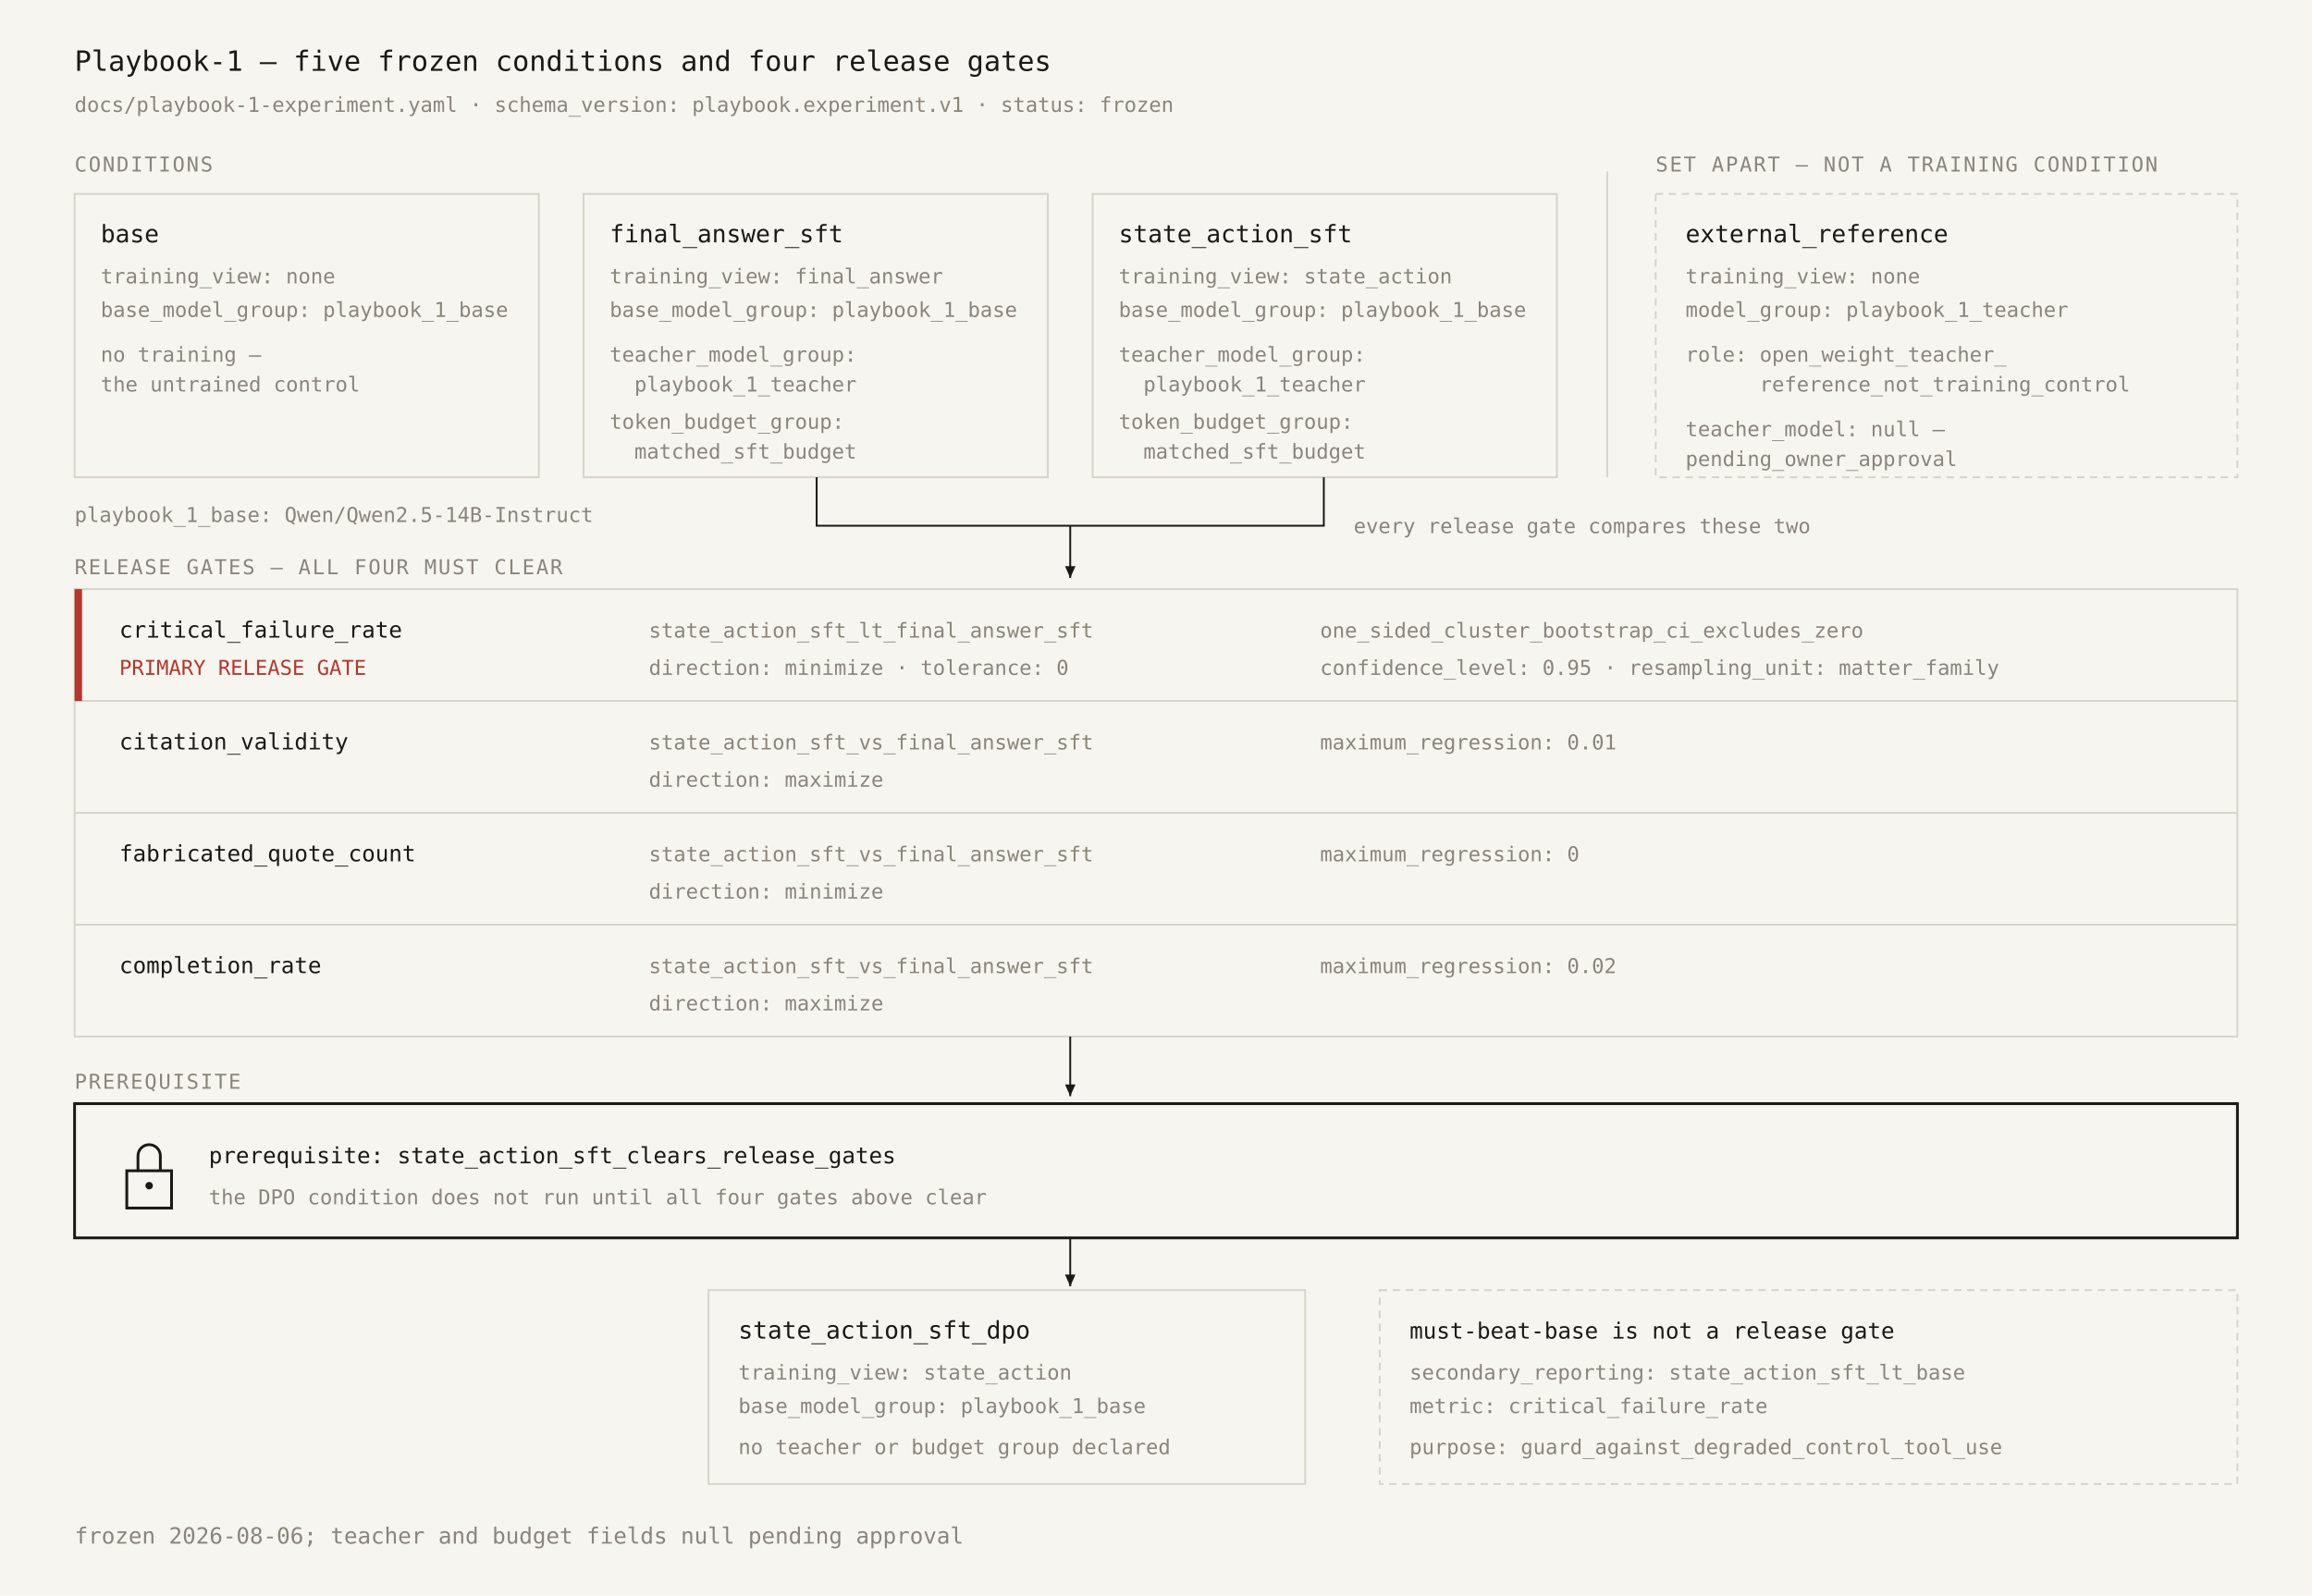
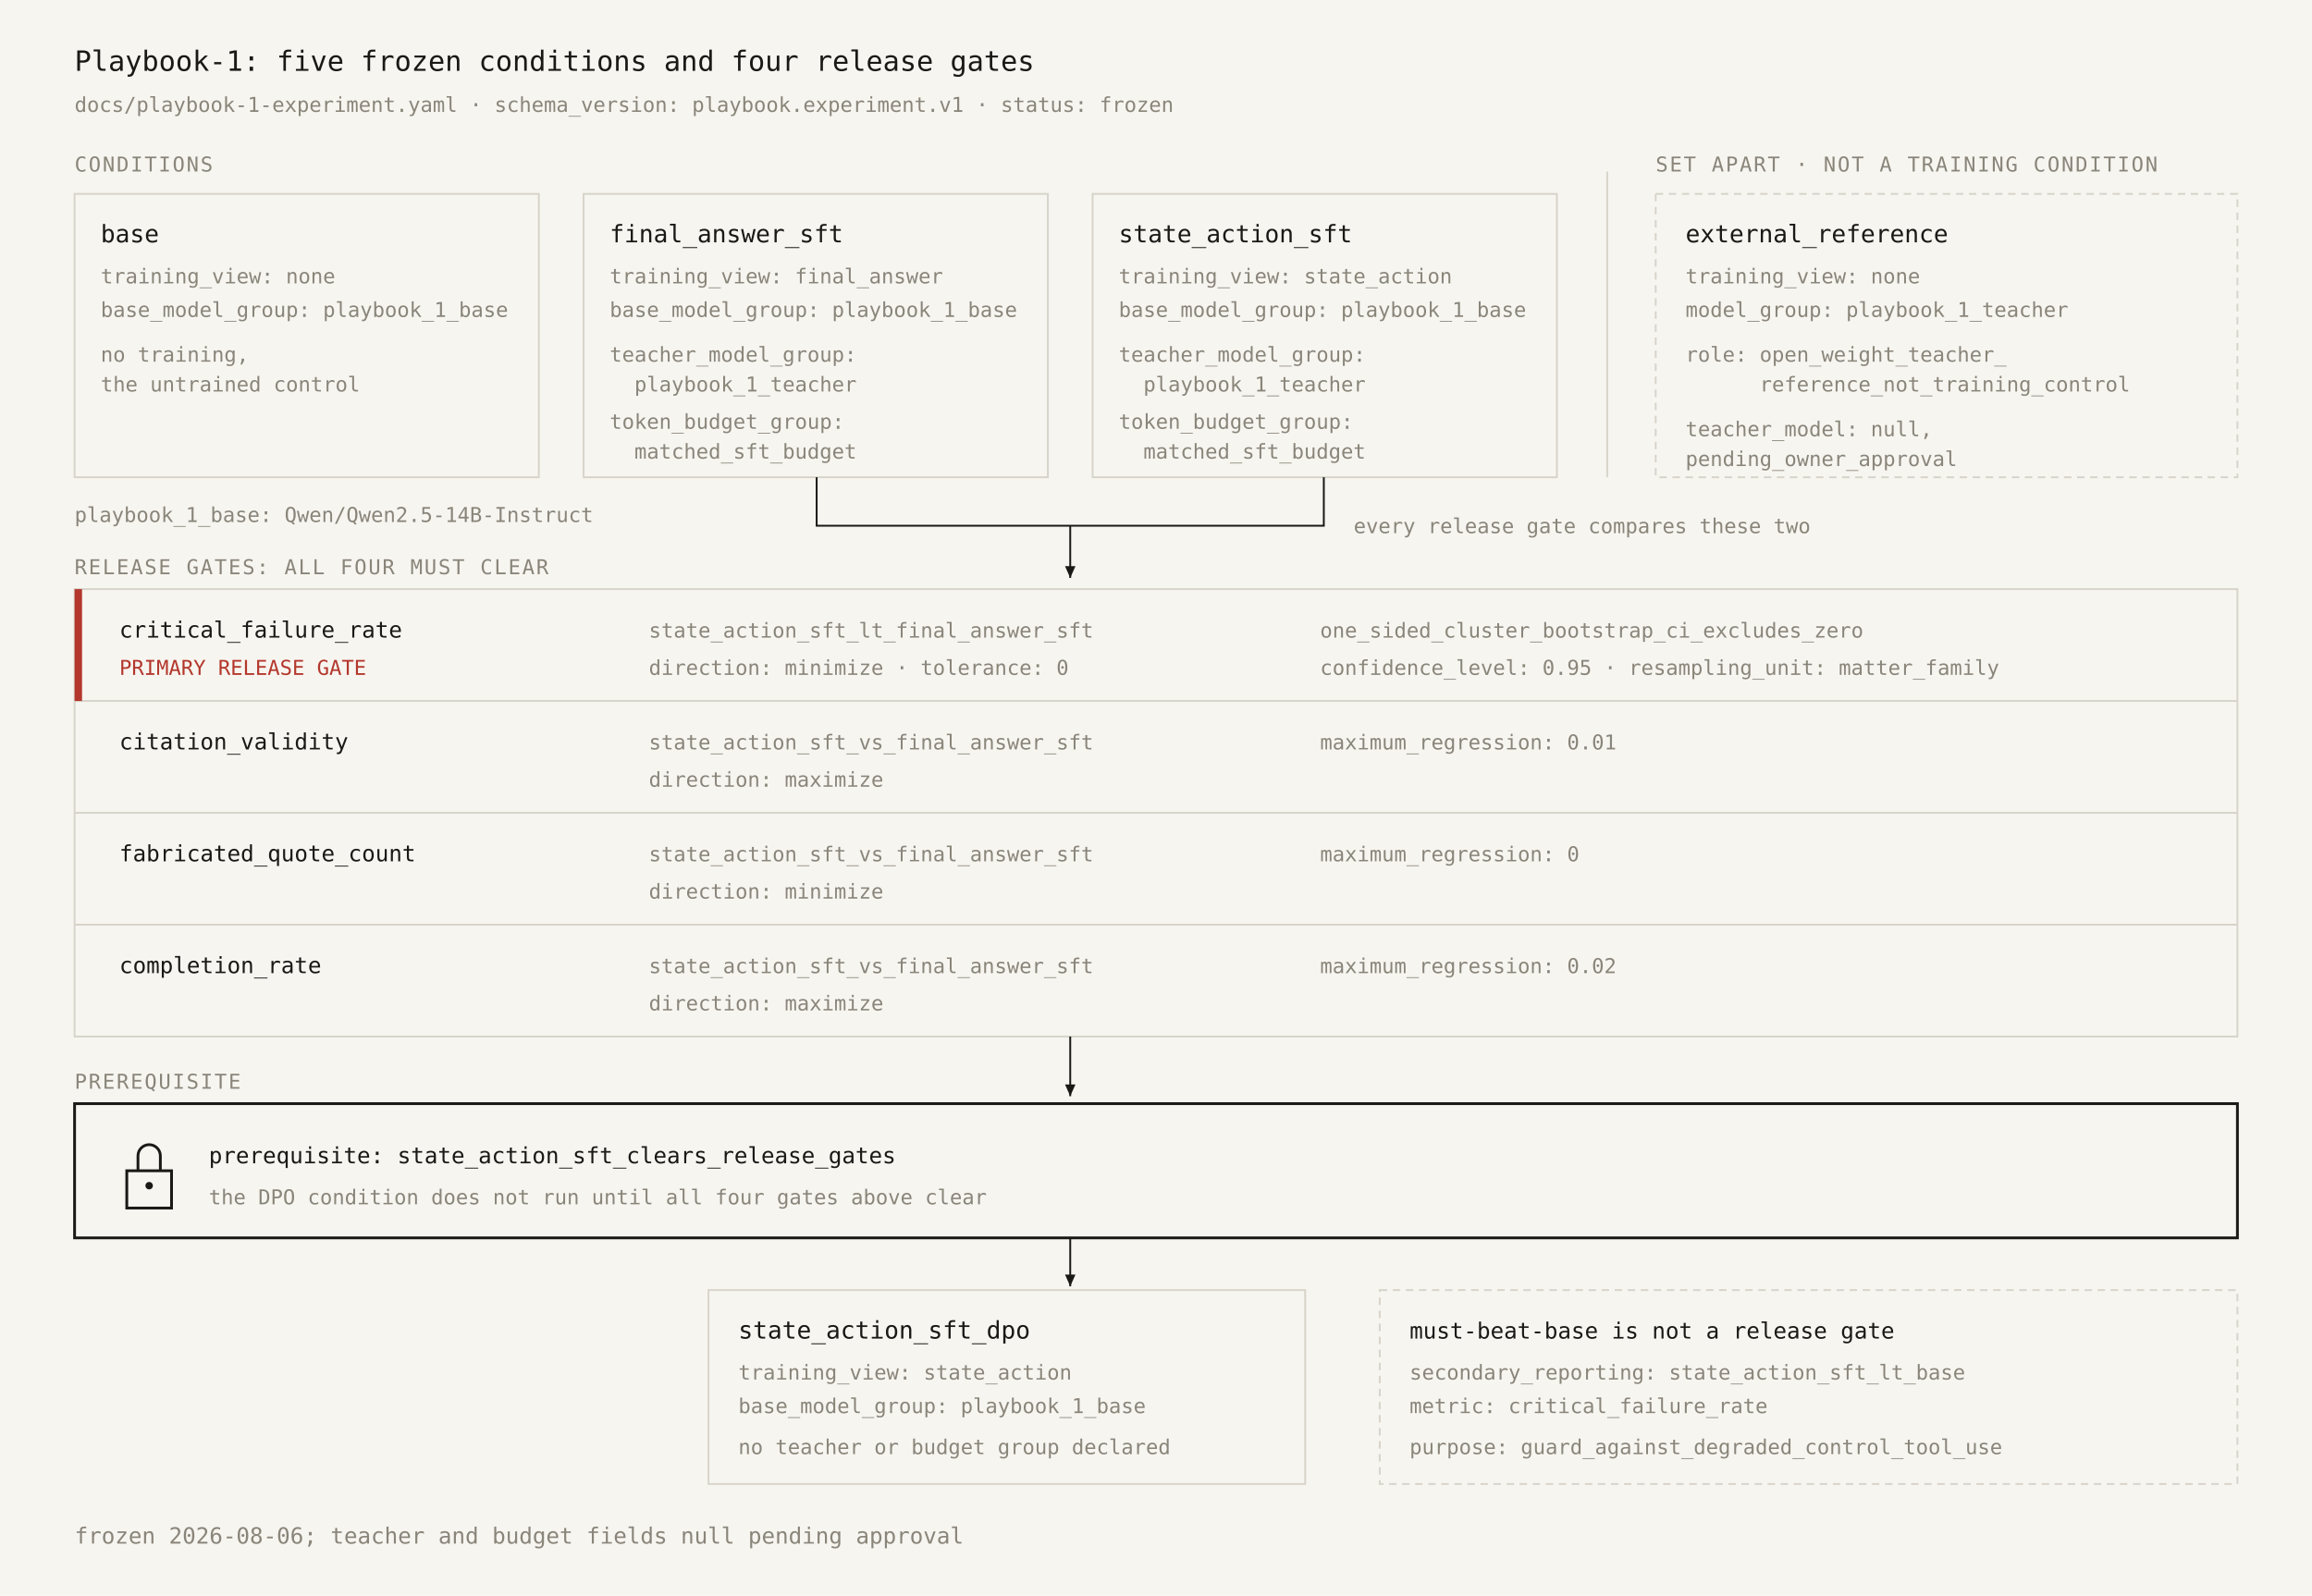
<svg xmlns="http://www.w3.org/2000/svg" viewBox="0 0 1240 856" role="img" aria-labelledby="fig3-title fig3-desc" font-family="ui-monospace, 'Cascadia Code', Consolas, Menlo, monospace">
  <defs>
    <marker id="ink-arrow" viewBox="0 0 10 10" refX="9" refY="5" markerWidth="7" markerHeight="7" orient="auto">
      <path d="M0,1 L9,5 L0,9 z" fill="#1a1916" />
    </marker>
  </defs>
  <rect x="0" y="0" width="1240" height="856" fill="#f7f5f0" />
-   <text x="40" y="38" font-size="15" fill="#1a1916">Playbook-1 — five frozen conditions and four release gates</text>
+   <text x="40" y="38" font-size="15" fill="#1a1916">Playbook-1: five frozen conditions and four release gates</text>
  <text x="40" y="60" font-size="11" fill="#8a857a">docs/playbook-1-experiment.yaml  ·  schema_version: playbook.experiment.v1  ·  status: frozen</text>
  <text x="40" y="92" font-size="11" fill="#8a857a" letter-spacing="0.08em">CONDITIONS</text>
-   <text x="888" y="92" font-size="11" fill="#8a857a" letter-spacing="0.08em">SET APART — NOT A TRAINING CONDITION</text>
+   <text x="888" y="92" font-size="11" fill="#8a857a" letter-spacing="0.08em">SET APART · NOT A TRAINING CONDITION</text>
  <rect x="40" y="104" width="249" height="152" fill="#f7f5f0" stroke="#d8d4ca" stroke-width="1" />
  <text x="54" y="130" font-size="13" fill="#1a1916">base</text>
  <text x="54" y="152" font-size="11" fill="#8a857a">training_view: none</text>
  <text x="54" y="170" font-size="11" fill="#8a857a">base_model_group: playbook_1_base</text>
-   <text x="54" y="194" font-size="11" fill="#8a857a">no training —</text>
+   <text x="54" y="194" font-size="11" fill="#8a857a">no training,</text>
  <text x="54" y="210" font-size="11" fill="#8a857a">the untrained control</text>
  <rect x="313" y="104" width="249" height="152" fill="#f7f5f0" stroke="#d8d4ca" stroke-width="1" />
  <text x="327" y="130" font-size="13" fill="#1a1916">final_answer_sft</text>
  <text x="327" y="152" font-size="11" fill="#8a857a">training_view: final_answer</text>
  <text x="327" y="170" font-size="11" fill="#8a857a">base_model_group: playbook_1_base</text>
  <text x="327" y="194" font-size="11" fill="#8a857a">teacher_model_group:</text>
  <text x="327" y="210" font-size="11" fill="#8a857a" xml:space="preserve">  playbook_1_teacher</text>
  <text x="327" y="230" font-size="11" fill="#8a857a">token_budget_group:</text>
  <text x="327" y="246" font-size="11" fill="#8a857a" xml:space="preserve">  matched_sft_budget</text>
  <rect x="586" y="104" width="249" height="152" fill="#f7f5f0" stroke="#d8d4ca" stroke-width="1" />
  <text x="600" y="130" font-size="13" fill="#1a1916">state_action_sft</text>
  <text x="600" y="152" font-size="11" fill="#8a857a">training_view: state_action</text>
  <text x="600" y="170" font-size="11" fill="#8a857a">base_model_group: playbook_1_base</text>
  <text x="600" y="194" font-size="11" fill="#8a857a">teacher_model_group:</text>
  <text x="600" y="210" font-size="11" fill="#8a857a" xml:space="preserve">  playbook_1_teacher</text>
  <text x="600" y="230" font-size="11" fill="#8a857a">token_budget_group:</text>
  <text x="600" y="246" font-size="11" fill="#8a857a" xml:space="preserve">  matched_sft_budget</text>
  <line x1="862" y1="92" x2="862" y2="256" stroke="#d8d4ca" stroke-width="1" />
  <rect x="888" y="104" width="312" height="152" fill="#f7f5f0" stroke="#d8d4ca" stroke-width="1" stroke-dasharray="4 3" />
  <text x="904" y="130" font-size="13" fill="#1a1916">external_reference</text>
  <text x="904" y="152" font-size="11" fill="#8a857a">training_view: none</text>
  <text x="904" y="170" font-size="11" fill="#8a857a">model_group: playbook_1_teacher</text>
  <text x="904" y="194" font-size="11" fill="#8a857a">role: open_weight_teacher_</text>
  <text x="904" y="210" font-size="11" fill="#8a857a" xml:space="preserve">      reference_not_training_control</text>
-   <text x="904" y="234" font-size="11" fill="#8a857a">teacher_model: null —</text>
+   <text x="904" y="234" font-size="11" fill="#8a857a">teacher_model: null,</text>
  <text x="904" y="250" font-size="11" fill="#8a857a">pending_owner_approval</text>
  <text x="40" y="280" font-size="11" fill="#8a857a">playbook_1_base: Qwen/Qwen2.5-14B-Instruct</text>
  <path d="M438,256 L438,282 L710,282 L710,256" fill="none" stroke="#1a1916" stroke-width="1" />
  <line x1="574" y1="282" x2="574" y2="310" stroke="#1a1916" stroke-width="1" marker-end="url(#ink-arrow)" />
  <text x="726" y="286" font-size="11" fill="#8a857a">every release gate compares these two</text>
-   <text x="40" y="308" font-size="11" fill="#8a857a" letter-spacing="0.08em">RELEASE GATES — ALL FOUR MUST CLEAR</text>
+   <text x="40" y="308" font-size="11" fill="#8a857a" letter-spacing="0.08em">RELEASE GATES: ALL FOUR MUST CLEAR</text>
  <rect x="40" y="316" width="1160" height="240" fill="#f7f5f0" stroke="#d8d4ca" stroke-width="1" />
  <line x1="40" y1="376" x2="1200" y2="376" stroke="#d8d4ca" stroke-width="1" />
  <line x1="40" y1="436" x2="1200" y2="436" stroke="#d8d4ca" stroke-width="1" />
  <line x1="40" y1="496" x2="1200" y2="496" stroke="#d8d4ca" stroke-width="1" />
  <rect x="40" y="316" width="4" height="60" fill="#b3372c" />
  <text x="64" y="342" font-size="12" fill="#1a1916">critical_failure_rate</text>
  <text x="348" y="342" font-size="11" fill="#8a857a">state_action_sft_lt_final_answer_sft</text>
  <text x="708" y="342" font-size="11" fill="#8a857a">one_sided_cluster_bootstrap_ci_excludes_zero</text>
  <text x="64" y="362" font-size="11" fill="#b3372c">PRIMARY RELEASE GATE</text>
  <text x="348" y="362" font-size="11" fill="#8a857a">direction: minimize · tolerance: 0</text>
  <text x="708" y="362" font-size="11" fill="#8a857a">confidence_level: 0.95 · resampling_unit: matter_family</text>
  <text x="64" y="402" font-size="12" fill="#1a1916">citation_validity</text>
  <text x="348" y="402" font-size="11" fill="#8a857a">state_action_sft_vs_final_answer_sft</text>
  <text x="708" y="402" font-size="11" fill="#8a857a">maximum_regression: 0.01</text>
  <text x="348" y="422" font-size="11" fill="#8a857a">direction: maximize</text>
  <text x="64" y="462" font-size="12" fill="#1a1916">fabricated_quote_count</text>
  <text x="348" y="462" font-size="11" fill="#8a857a">state_action_sft_vs_final_answer_sft</text>
  <text x="708" y="462" font-size="11" fill="#8a857a">maximum_regression: 0</text>
  <text x="348" y="482" font-size="11" fill="#8a857a">direction: minimize</text>
  <text x="64" y="522" font-size="12" fill="#1a1916">completion_rate</text>
  <text x="348" y="522" font-size="11" fill="#8a857a">state_action_sft_vs_final_answer_sft</text>
  <text x="708" y="522" font-size="11" fill="#8a857a">maximum_regression: 0.02</text>
  <text x="348" y="542" font-size="11" fill="#8a857a">direction: maximize</text>
  <line x1="574" y1="556" x2="574" y2="588" stroke="#1a1916" stroke-width="1" marker-end="url(#ink-arrow)" />
  <text x="40" y="584" font-size="11" fill="#8a857a" letter-spacing="0.08em">PREREQUISITE</text>
  <rect x="40" y="592" width="1160" height="72" fill="#f7f5f0" stroke="#1a1916" stroke-width="1.5" />
  <path d="M74,628 L74,620 A6,6 0 0 1 86,620 L86,628" fill="none" stroke="#1a1916" stroke-width="1.5" />
  <rect x="68" y="628" width="24" height="20" fill="none" stroke="#1a1916" stroke-width="1.5" />
  <circle cx="80" cy="636" r="2" fill="#1a1916" />
  <text x="112" y="624" font-size="12" fill="#1a1916">prerequisite: state_action_sft_clears_release_gates</text>
  <text x="112" y="646" font-size="11" fill="#8a857a">the DPO condition does not run until all four gates above clear</text>
  <line x1="574" y1="664" x2="574" y2="690" stroke="#1a1916" stroke-width="1" marker-end="url(#ink-arrow)" />
  <rect x="380" y="692" width="320" height="104" fill="#f7f5f0" stroke="#d8d4ca" stroke-width="1" />
  <text x="396" y="718" font-size="13" fill="#1a1916">state_action_sft_dpo</text>
  <text x="396" y="740" font-size="11" fill="#8a857a">training_view: state_action</text>
  <text x="396" y="758" font-size="11" fill="#8a857a">base_model_group: playbook_1_base</text>
  <text x="396" y="780" font-size="11" fill="#8a857a">no teacher or budget group declared</text>
  <rect x="740" y="692" width="460" height="104" fill="#f7f5f0" stroke="#d8d4ca" stroke-width="1" stroke-dasharray="4 3" />
  <text x="756" y="718" font-size="12" fill="#1a1916">must-beat-base is not a release gate</text>
  <text x="756" y="740" font-size="11" fill="#8a857a">secondary_reporting: state_action_sft_lt_base</text>
  <text x="756" y="758" font-size="11" fill="#8a857a">metric: critical_failure_rate</text>
  <text x="756" y="780" font-size="11" fill="#8a857a">purpose: guard_against_degraded_control_tool_use</text>
  <text x="40" y="828" font-size="12" fill="#8a857a">frozen 2026-08-06; teacher and budget fields null pending approval</text>
</svg>
